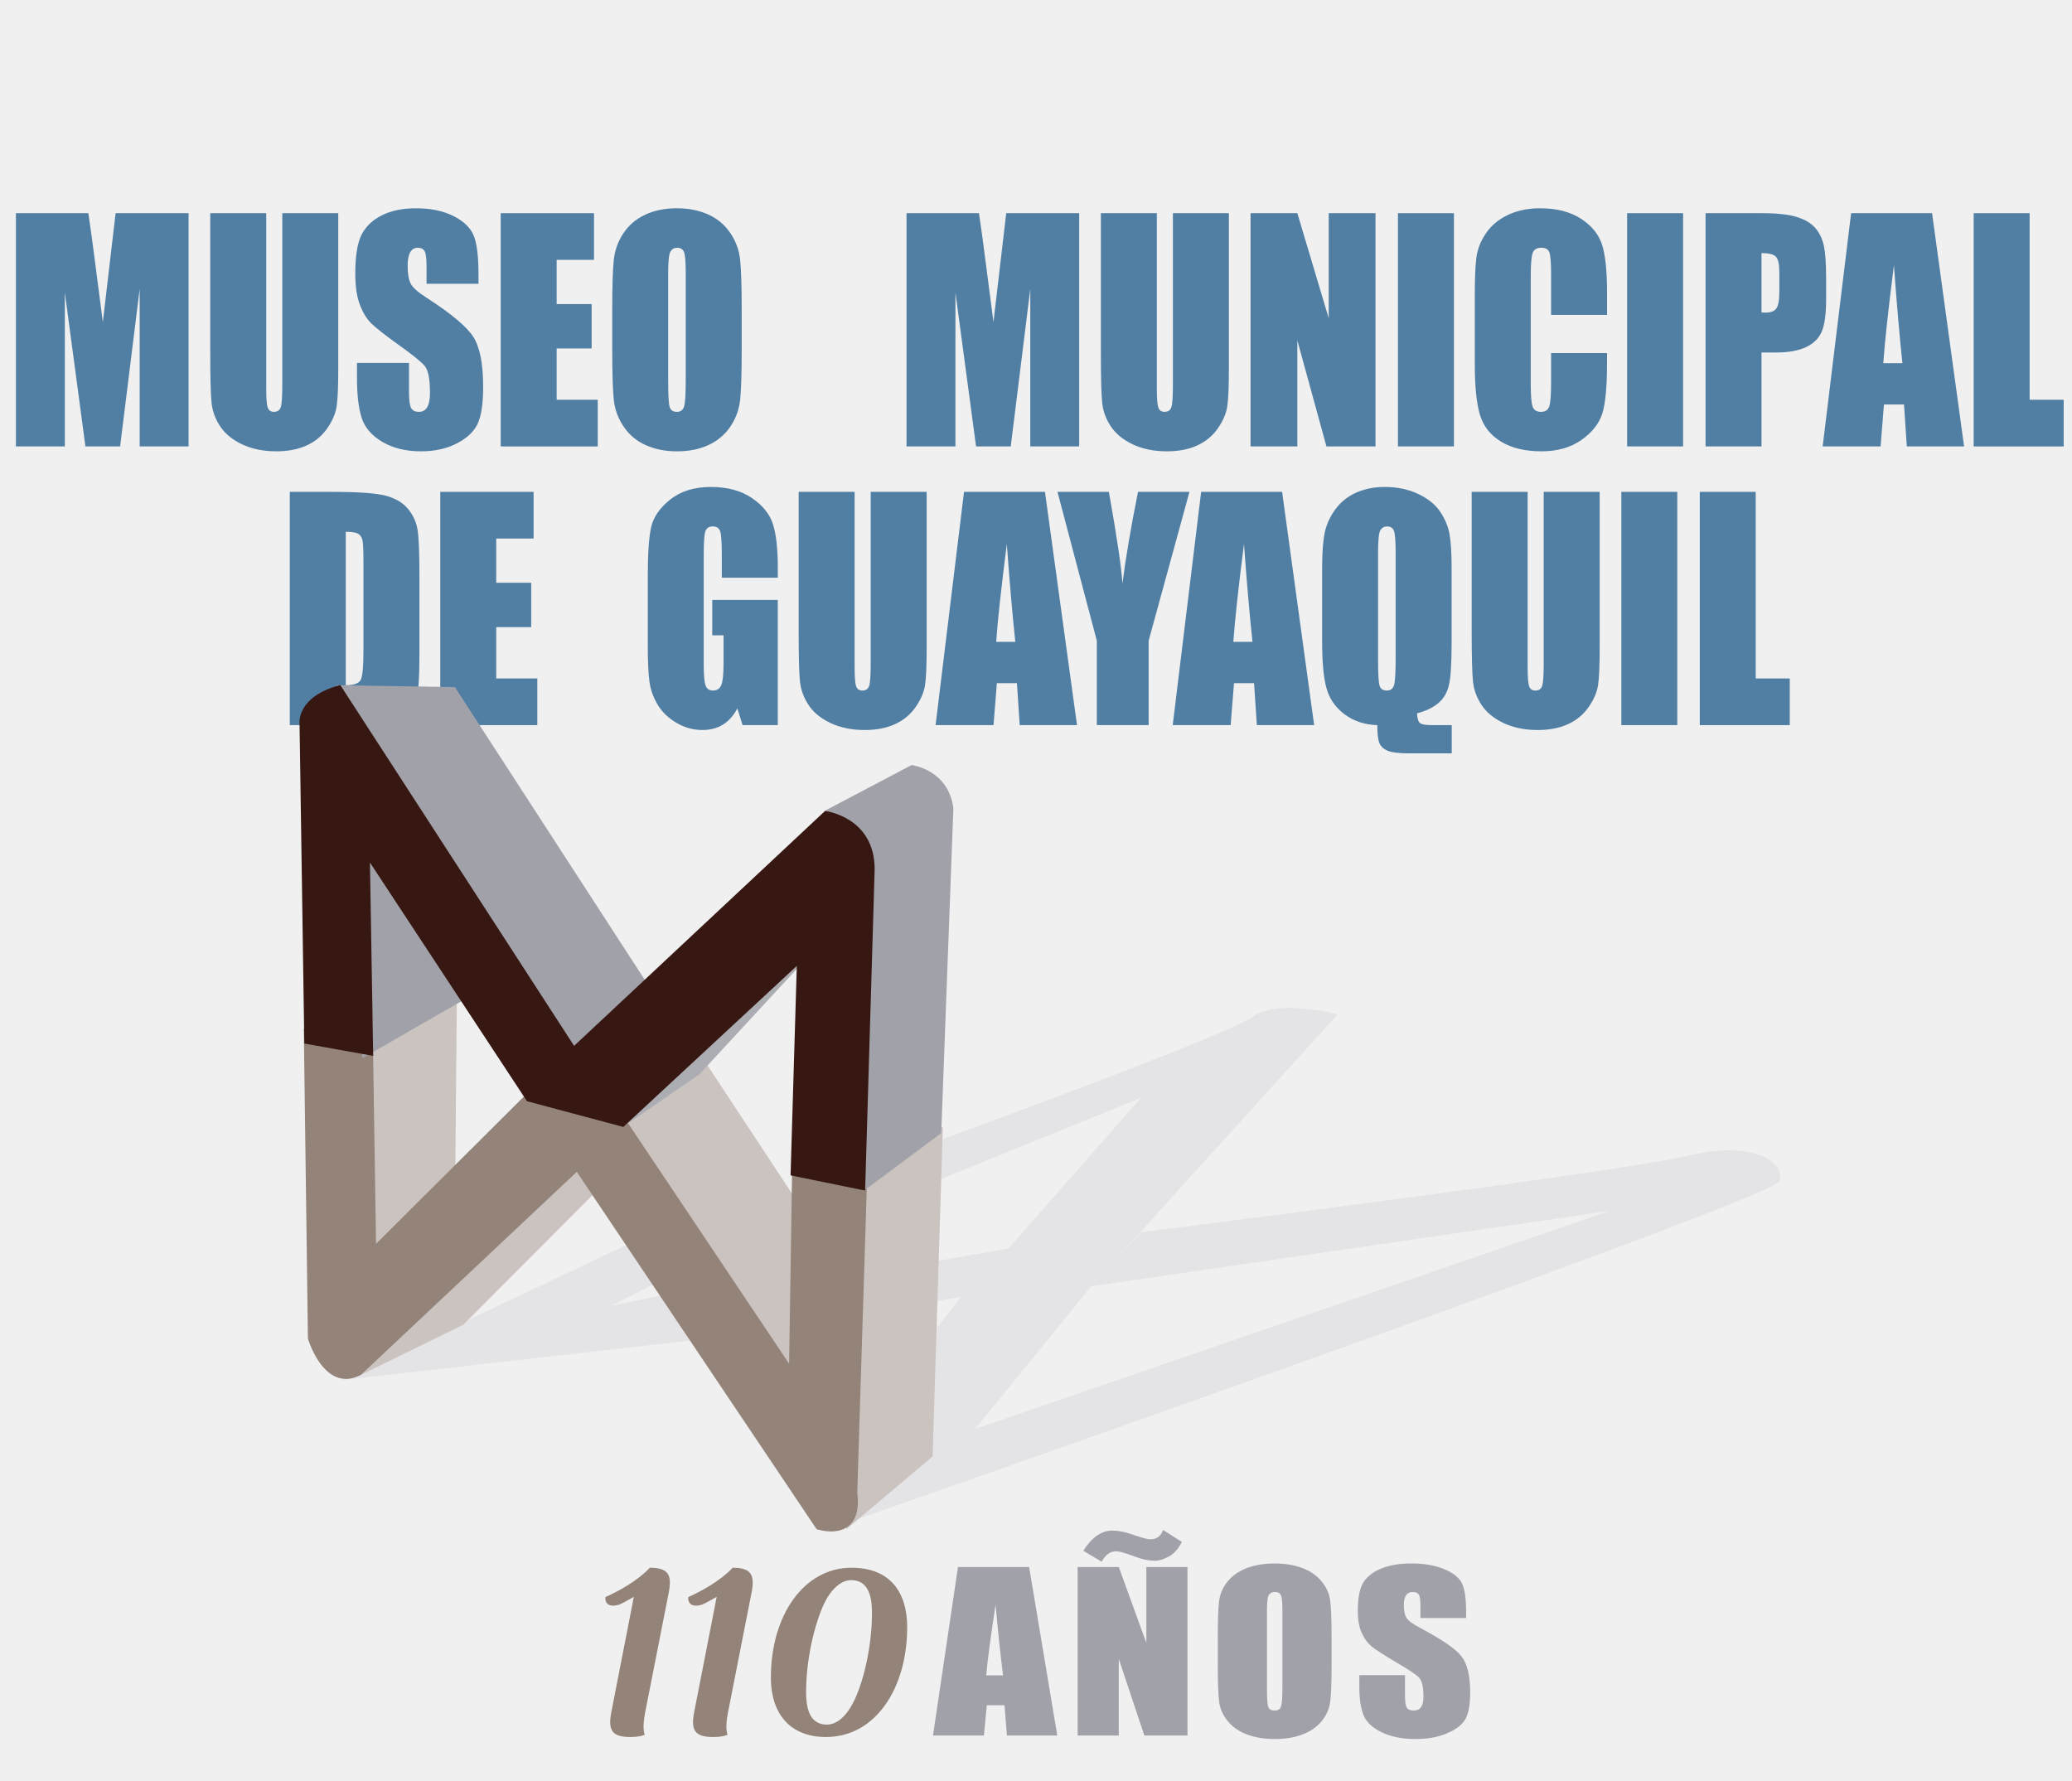
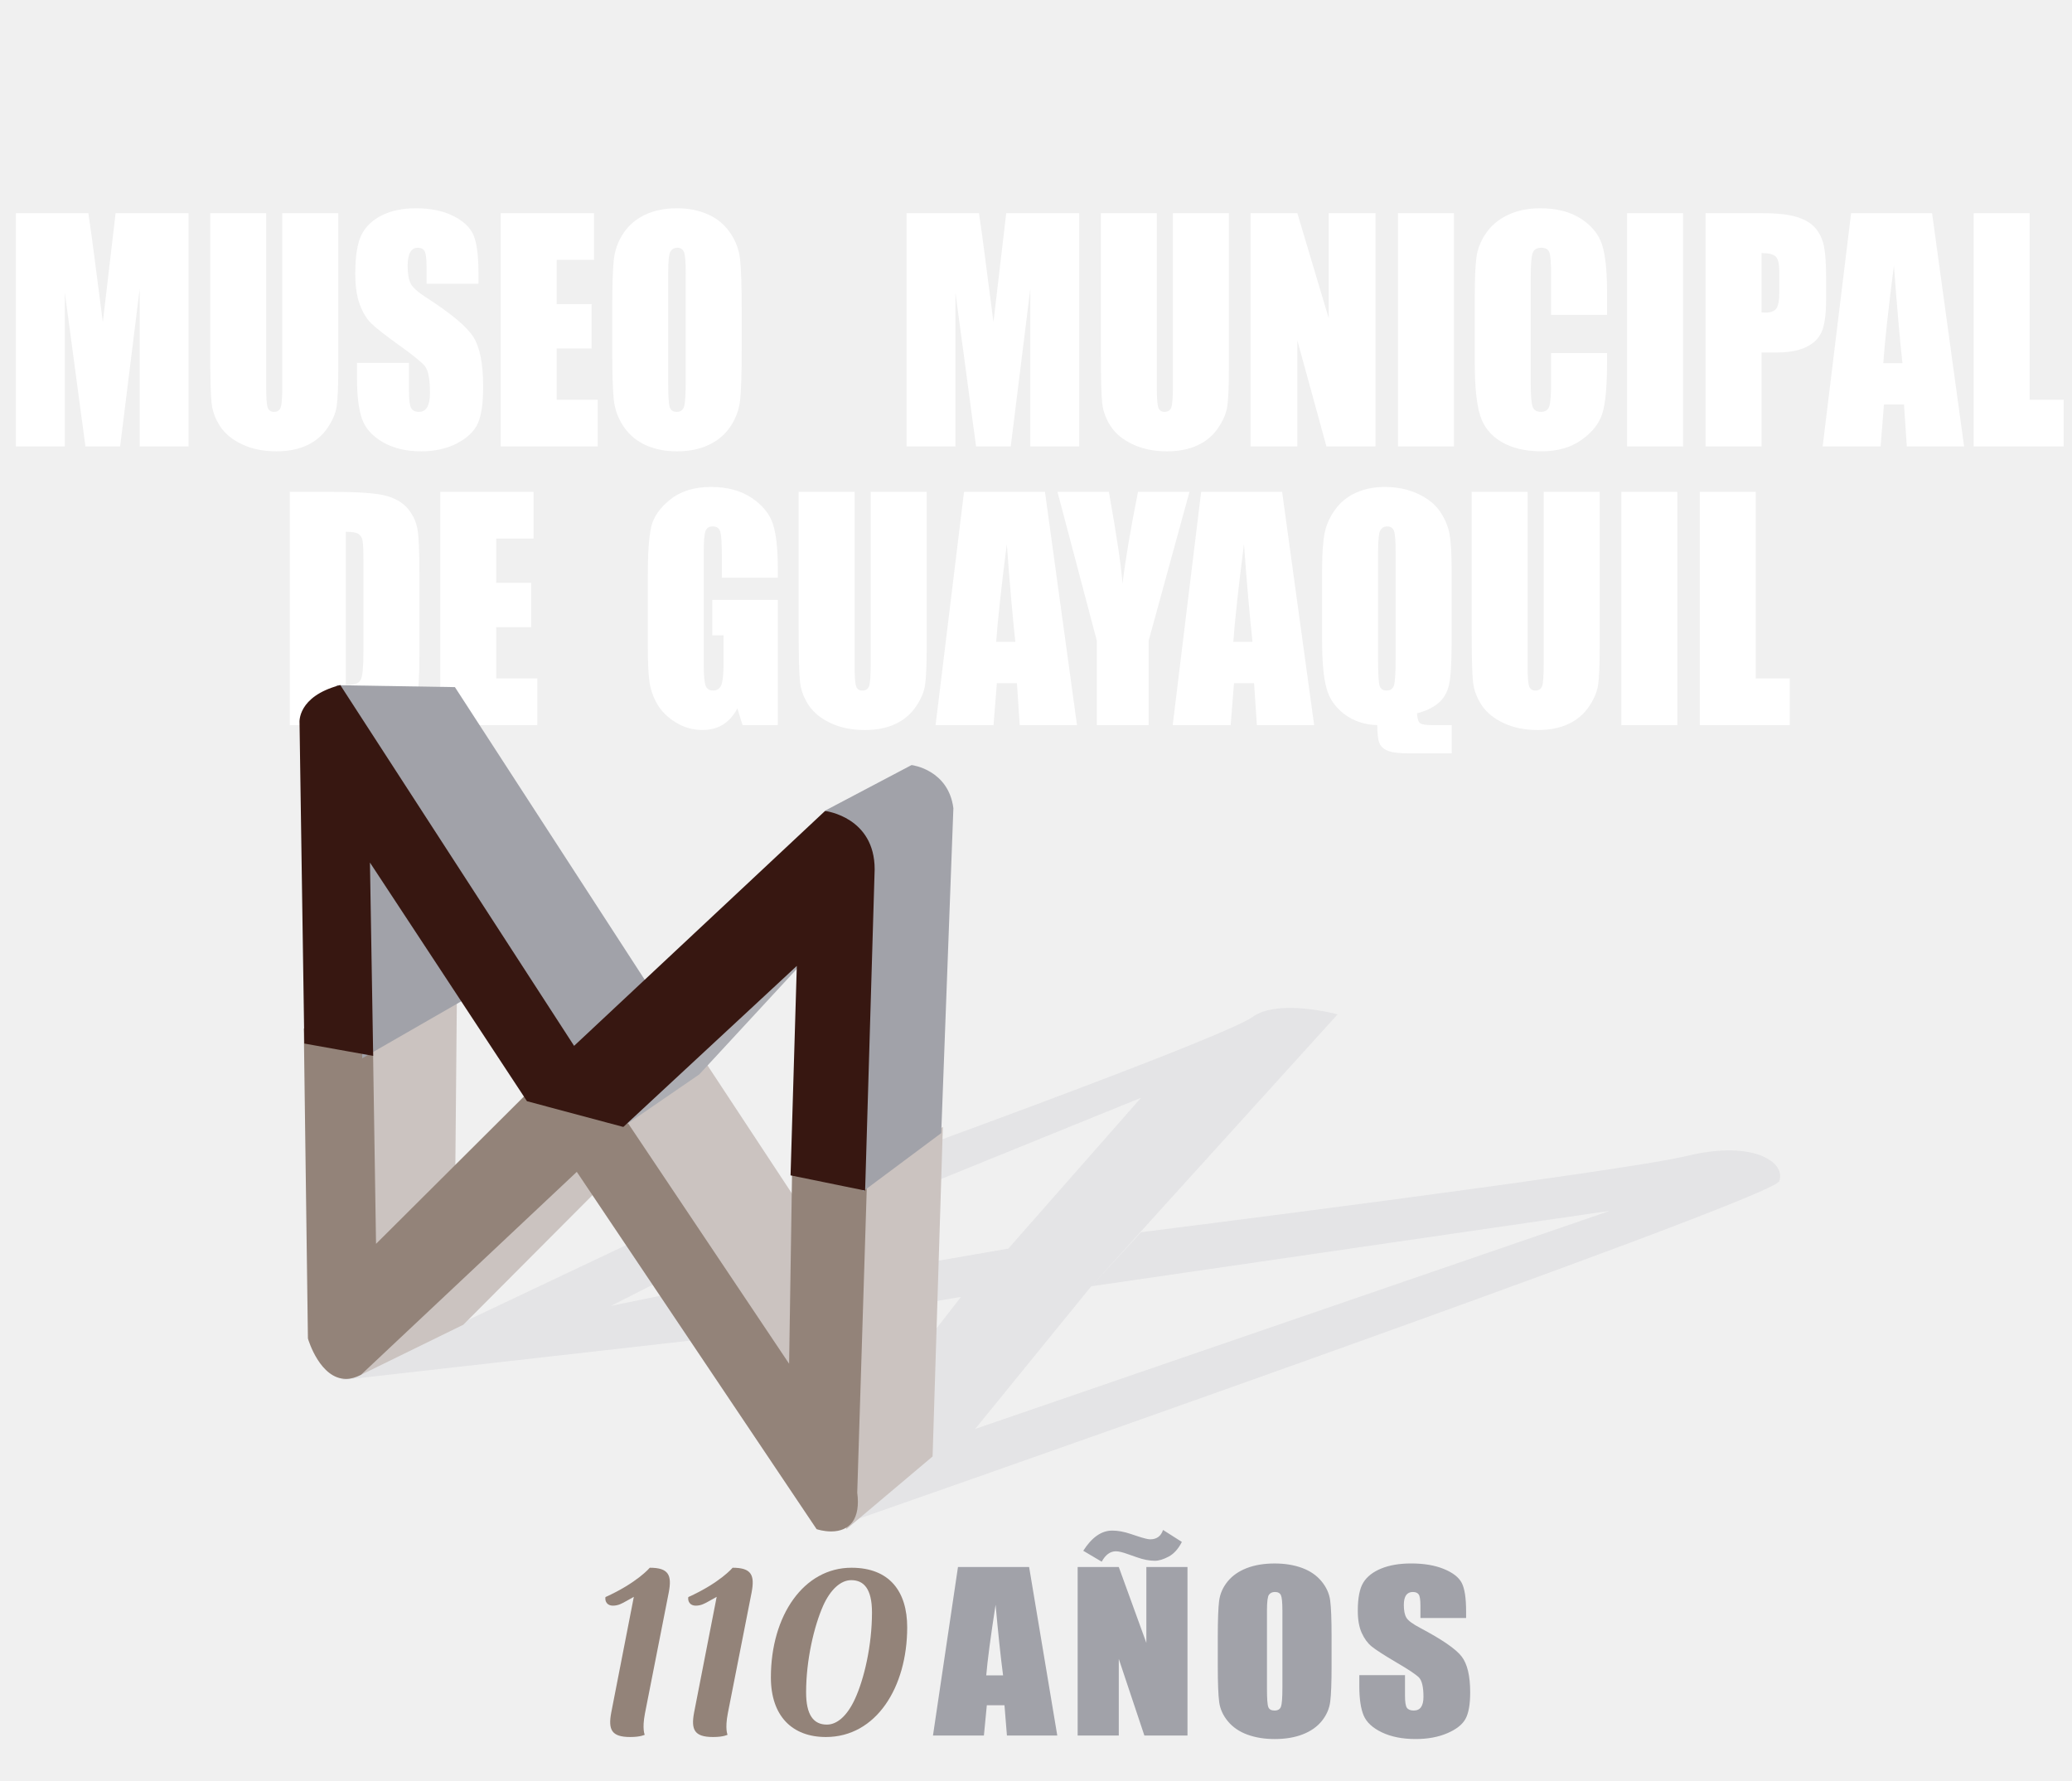
<svg xmlns="http://www.w3.org/2000/svg" width="100%" height="100%" viewBox="0 0 256 220" version="1.1" xml:space="preserve" style="fill-rule:evenodd;clip-rule:evenodd;stroke-linejoin:round;stroke-miterlimit:1.414;">
-   <path d="M23.299,26.339l0,28.823l-6.043,0l0,-19.459l-2.415,19.459l-4.286,0l-2.545,-19.013l0,19.013l-6.045,0l0,-28.823l8.95,0c0.264,1.734 0.542,3.774 0.839,6.125l0.952,7.334l1.577,-13.459l9.016,0Z" style="fill:#517fa4;fill-rule:nonzero;" />
-   <path d="M41.793,26.339l0,19.263c0,2.183 -0.066,3.717 -0.198,4.601c-0.131,0.883 -0.52,1.793 -1.167,2.724c-0.644,0.932 -1.497,1.637 -2.552,2.117c-1.058,0.482 -2.302,0.721 -3.737,0.721c-1.586,0 -2.988,-0.284 -4.204,-0.853c-1.216,-0.57 -2.125,-1.312 -2.727,-2.225c-0.602,-0.914 -0.959,-1.878 -1.067,-2.892c-0.11,-1.015 -0.165,-3.148 -0.165,-6.401l0,-17.055l6.915,0l0,21.612c0,1.258 0.063,2.062 0.188,2.413c0.127,0.35 0.381,0.524 0.765,0.524c0.437,0 0.72,-0.192 0.847,-0.577c0.124,-0.387 0.188,-1.298 0.188,-2.734l0,-21.238l6.914,0Z" style="fill:#517fa4;fill-rule:nonzero;" />
-   <path d="M59.118,35.063l-6.419,0l0,-2.137c0,-0.996 -0.083,-1.632 -0.247,-1.903c-0.165,-0.273 -0.438,-0.412 -0.822,-0.412c-0.416,0 -0.731,0.184 -0.944,0.553c-0.213,0.369 -0.32,0.926 -0.32,1.673c0,0.962 0.12,1.685 0.36,2.171c0.231,0.488 0.883,1.076 1.956,1.765c3.076,1.98 5.015,3.607 5.813,4.877c0.799,1.27 1.2,3.316 1.2,6.141c0,2.054 -0.223,3.567 -0.666,4.54c-0.442,0.974 -1.3,1.788 -2.571,2.448c-1.268,0.658 -2.746,0.986 -4.434,0.986c-1.85,0 -3.429,-0.379 -4.736,-1.138c-1.309,-0.76 -2.166,-1.728 -2.572,-2.903c-0.403,-1.174 -0.608,-2.841 -0.608,-5l0,-1.888l6.423,0l0,3.506c0,1.081 0.091,1.774 0.271,2.084c0.179,0.308 0.501,0.462 0.961,0.462c0.459,0 0.802,-0.194 1.025,-0.587c0.225,-0.391 0.337,-0.972 0.337,-1.744c0,-1.697 -0.214,-2.807 -0.639,-3.331c-0.439,-0.52 -1.517,-1.393 -3.237,-2.616c-1.718,-1.234 -2.857,-2.129 -3.415,-2.688c-0.559,-0.557 -1.021,-1.329 -1.389,-2.314c-0.366,-0.986 -0.549,-2.244 -0.549,-3.775c0,-2.209 0.259,-3.821 0.779,-4.841c0.522,-1.021 1.36,-1.82 2.521,-2.394c1.162,-0.577 2.564,-0.865 4.205,-0.865c1.796,0 3.326,0.316 4.591,0.944c1.265,0.629 2.102,1.422 2.513,2.376c0.41,0.956 0.615,2.578 0.615,4.869l0,1.141l-0.002,0Z" style="fill:#517fa4;fill-rule:nonzero;" />
-   <path d="M61.862,26.339l11.53,0l0,5.768l-4.616,0l0,5.465l4.32,0l0,5.483l-4.32,0l0,6.338l5.075,0l0,5.769l-11.989,0l0,-28.823Z" style="fill:#517fa4;fill-rule:nonzero;" />
-   <path d="M91.639,43.215c0,2.897 -0.064,4.947 -0.188,6.152c-0.127,1.205 -0.522,2.305 -1.183,3.302c-0.663,0.996 -1.559,1.762 -2.685,2.297c-1.129,0.534 -2.443,0.8 -3.943,0.8c-1.422,0 -2.7,-0.251 -3.835,-0.756c-1.132,-0.504 -2.043,-1.262 -2.733,-2.27c-0.69,-1.009 -1.1,-2.107 -1.231,-3.294c-0.133,-1.187 -0.198,-3.263 -0.198,-6.231l0,-4.929c0,-2.897 0.063,-4.947 0.189,-6.152c0.127,-1.205 0.521,-2.305 1.182,-3.302c0.661,-0.998 1.556,-1.764 2.685,-2.297c1.129,-0.534 2.443,-0.802 3.941,-0.802c1.424,0 2.702,0.254 3.836,0.758c1.133,0.505 2.045,1.26 2.734,2.269c0.69,1.009 1.1,2.106 1.231,3.293c0.131,1.187 0.199,3.265 0.199,6.233l0,4.929l-0.001,0Zm-6.916,-9.471c0,-1.341 -0.068,-2.198 -0.203,-2.572c-0.139,-0.373 -0.421,-0.561 -0.847,-0.561c-0.361,0 -0.638,0.152 -0.83,0.456c-0.191,0.301 -0.288,1.195 -0.288,2.677l0,13.459c0,1.673 0.063,2.706 0.189,3.097c0.127,0.393 0.418,0.588 0.88,0.588c0.471,0 0.772,-0.225 0.902,-0.676c0.131,-0.45 0.196,-1.526 0.196,-3.223l0,-13.245l0.001,0Z" style="fill:#517fa4;fill-rule:nonzero;" />
-   <path d="M133.337,26.339l0,28.823l-6.043,0l0,-19.459l-2.414,19.459l-4.286,0l-2.548,-19.013l0,19.013l-6.043,0l0,-28.823l8.951,0c0.263,1.734 0.541,3.774 0.837,6.125l0.953,7.334l1.578,-13.459l9.015,0Z" style="fill:#517fa4;fill-rule:nonzero;" />
-   <path d="M151.831,26.339l0,19.263c0,2.183 -0.067,3.717 -0.199,4.601c-0.13,0.883 -0.518,1.793 -1.165,2.724c-0.647,0.932 -1.497,1.637 -2.555,2.117c-1.056,0.482 -2.302,0.721 -3.735,0.721c-1.588,0 -2.989,-0.284 -4.204,-0.853c-1.216,-0.57 -2.125,-1.312 -2.726,-2.225c-0.603,-0.914 -0.96,-1.878 -1.068,-2.892c-0.11,-1.015 -0.164,-3.148 -0.164,-6.401l0,-17.055l6.914,0l0,21.612c0,1.258 0.063,2.062 0.189,2.413c0.124,0.35 0.381,0.524 0.764,0.524c0.438,0 0.719,-0.192 0.845,-0.577c0.127,-0.387 0.189,-1.298 0.189,-2.734l0,-21.238l6.915,0Z" style="fill:#517fa4;fill-rule:nonzero;" />
-   <path d="M169.946,26.339l0,28.823l-6.061,0l-3.596,-13.103l0,13.103l-5.782,0l0,-28.823l5.782,0l3.876,12.977l0,-12.977l5.781,0Z" style="fill:#517fa4;fill-rule:nonzero;" />
-   <rect x="172.72" y="26.339" width="6.915" height="28.821" style="fill:#517fa4;" />
-   <path d="M198.554,38.907l-6.913,0l0,-5.019c0,-1.461 -0.073,-2.372 -0.221,-2.733c-0.148,-0.362 -0.475,-0.544 -0.977,-0.544c-0.571,0 -0.931,0.22 -1.084,0.66c-0.155,0.437 -0.23,1.387 -0.23,2.847l0,13.387c0,1.402 0.076,2.315 0.23,2.742c0.153,0.427 0.496,0.64 1.033,0.64c0.516,0 0.852,-0.213 1.011,-0.64c0.159,-0.427 0.238,-1.43 0.238,-3.01l0,-3.613l6.913,0l0,1.122c0,2.979 -0.193,5.092 -0.583,6.337c-0.388,1.246 -1.247,2.338 -2.577,3.275c-1.33,0.938 -2.971,1.406 -4.92,1.406c-2.026,0 -3.694,-0.397 -5.008,-1.191c-1.316,-0.796 -2.184,-1.896 -2.612,-3.304c-0.427,-1.406 -0.641,-3.522 -0.641,-6.346l0,-8.418c0,-2.078 0.064,-3.636 0.198,-4.673c0.131,-1.038 0.524,-2.039 1.174,-2.999c0.652,-0.962 1.556,-1.72 2.709,-2.271c1.157,-0.551 2.483,-0.828 3.984,-0.828c2.038,0 3.717,0.427 5.042,1.282c1.325,0.855 2.195,1.92 2.61,3.197c0.418,1.276 0.625,3.261 0.625,5.954l0,2.74l-0.001,0Z" style="fill:#517fa4;fill-rule:nonzero;" />
-   <rect x="201.035" y="26.339" width="6.915" height="28.821" style="fill:#517fa4;" />
-   <path d="M210.725,26.339l6.964,0c1.883,0 3.329,0.16 4.343,0.48c1.012,0.322 1.775,0.783 2.283,1.389c0.511,0.606 0.854,1.339 1.036,2.198c0.179,0.86 0.271,2.193 0.271,3.998l0,2.51c0,1.839 -0.176,3.18 -0.525,4.022c-0.352,0.842 -0.994,1.491 -1.93,1.941c-0.937,0.451 -2.16,0.676 -3.67,0.676l-1.858,0l0,11.608l-6.914,0l0,-28.822Zm6.914,4.932l0,7.335c0.198,0.012 0.367,0.018 0.51,0.018c0.635,0 1.074,-0.17 1.321,-0.508c0.248,-0.339 0.37,-1.041 0.37,-2.109l0,-2.368c0,-0.986 -0.142,-1.626 -0.427,-1.924c-0.285,-0.296 -0.876,-0.444 -1.774,-0.444Z" style="fill:#517fa4;fill-rule:nonzero;" />
-   <path d="M238.711,26.339l3.957,28.823l-7.078,0l-0.346,-5.182l-2.479,0l-0.411,5.182l-7.161,0l3.515,-28.823l10.003,0Zm-3.663,18.534c-0.35,-3.265 -0.701,-7.294 -1.051,-12.088c-0.701,5.507 -1.137,9.536 -1.313,12.088l2.364,0Z" style="fill:#517fa4;fill-rule:nonzero;" />
-   <path d="M250.765,26.339l0,23.054l4.206,0l0,5.769l-11.119,0l0,-28.823l6.913,0Z" style="fill:#517fa4;fill-rule:nonzero;" />
-   <path d="M35.805,60.773l5.175,0c3.34,0 5.597,0.166 6.774,0.498c1.177,0.333 2.073,0.88 2.685,1.639c0.613,0.76 0.996,1.604 1.151,2.536c0.153,0.931 0.23,2.762 0.23,5.493l0,10.093c0,2.587 -0.112,4.316 -0.338,5.19c-0.225,0.873 -0.615,1.555 -1.174,2.048c-0.559,0.492 -1.248,0.836 -2.069,1.033c-0.822,0.194 -2.059,0.293 -3.712,0.293l-8.722,0l0,-28.823Zm6.915,4.932l0,18.958c0.997,0 1.61,-0.216 1.84,-0.65c0.23,-0.433 0.344,-1.61 0.344,-3.532l0,-11.199c0,-1.305 -0.038,-2.141 -0.114,-2.51c-0.076,-0.369 -0.252,-0.638 -0.525,-0.81c-0.274,-0.172 -0.789,-0.257 -1.545,-0.257Z" style="fill:#517fa4;fill-rule:nonzero;" />
-   <path d="M54.396,60.773l11.531,0l0,5.768l-4.615,0l0,5.465l4.319,0l0,5.483l-4.319,0l0,6.338l5.074,0l0,5.768l-11.99,0l0,-28.822Z" style="fill:#517fa4;fill-rule:nonzero;" />
-   <path d="M96.097,71.382l-6.913,0l0,-2.617c0,-1.649 -0.065,-2.682 -0.199,-3.097c-0.131,-0.415 -0.442,-0.624 -0.936,-0.624c-0.426,0 -0.718,0.179 -0.871,0.535c-0.153,0.357 -0.23,1.27 -0.23,2.742l0,13.833c0,1.292 0.077,2.145 0.23,2.553c0.153,0.41 0.461,0.614 0.921,0.614c0.503,0 0.845,-0.231 1.026,-0.695c0.181,-0.461 0.271,-1.363 0.271,-2.704l0,-3.419l-1.396,0l0,-4.379l8.097,0l0,15.471l-4.352,0l-0.641,-2.067c-0.47,0.892 -1.065,1.558 -1.782,2.004c-0.716,0.445 -1.562,0.666 -2.538,0.666c-1.16,0 -2.246,-0.304 -3.258,-0.916c-1.013,-0.611 -1.783,-1.367 -2.308,-2.27c-0.525,-0.902 -0.854,-1.847 -0.985,-2.84c-0.133,-0.991 -0.198,-2.478 -0.198,-4.458l0,-8.563c0,-2.752 0.136,-4.753 0.411,-5.999c0.273,-1.245 1.06,-2.388 2.357,-3.427c1.296,-1.036 2.974,-1.557 5.034,-1.557c2.025,0 3.706,0.451 5.041,1.353c1.336,0.903 2.207,1.972 2.612,3.214c0.405,1.24 0.608,3.04 0.608,5.402l0,1.245l-0.001,0Z" style="fill:#517fa4;fill-rule:nonzero;" />
-   <path d="M114.492,60.773l0,19.262c0,2.184 -0.067,3.718 -0.199,4.602c-0.131,0.883 -0.519,1.793 -1.166,2.725c-0.646,0.931 -1.496,1.636 -2.554,2.116c-1.055,0.483 -2.301,0.722 -3.735,0.722c-1.589,0 -2.99,-0.284 -4.205,-0.854c-1.214,-0.571 -2.124,-1.312 -2.727,-2.225c-0.601,-0.914 -0.958,-1.878 -1.066,-2.893c-0.11,-1.014 -0.164,-3.147 -0.164,-6.4l0,-17.054l6.913,0l0,21.612c0,1.257 0.064,2.061 0.189,2.412c0.126,0.351 0.381,0.525 0.765,0.525c0.437,0 0.719,-0.192 0.844,-0.577c0.128,-0.387 0.189,-1.298 0.189,-2.735l0,-21.237l6.916,0l0,-0.001Z" style="fill:#517fa4;fill-rule:nonzero;" />
-   <path d="M129.108,60.773l3.958,28.823l-7.077,0l-0.346,-5.182l-2.48,0l-0.41,5.182l-7.16,0l3.513,-28.823l10.002,0Zm-3.663,18.533c-0.351,-3.266 -0.7,-7.294 -1.051,-12.088c-0.701,5.506 -1.138,9.535 -1.314,12.088l2.365,0Z" style="fill:#517fa4;fill-rule:nonzero;" />
-   <path d="M146.961,60.773l-5.043,18.39l0,10.433l-6.404,0l0,-10.434l-4.862,-18.39l6.354,0c0.999,5.615 1.556,9.395 1.676,11.341c0.385,-3.075 1.024,-6.854 1.921,-11.341l6.358,0l0,0.001Z" style="fill:#517fa4;fill-rule:nonzero;" />
-   <path d="M158.408,60.773l3.958,28.823l-7.079,0l-0.345,-5.182l-2.479,0l-0.412,5.182l-7.16,0l3.514,-28.823l10.003,0Zm-3.662,18.533c-0.351,-3.266 -0.7,-7.294 -1.051,-12.088c-0.701,5.506 -1.138,9.535 -1.315,12.088l2.366,0Z" style="fill:#517fa4;fill-rule:nonzero;" />
-   <path d="M179.364,89.596l0,3.488l-5.222,0c-1.258,0 -2.147,-0.104 -2.659,-0.313c-0.516,-0.206 -0.864,-0.518 -1.044,-0.933c-0.181,-0.415 -0.271,-1.163 -0.271,-2.242c-1.565,-0.049 -2.912,-0.495 -4.043,-1.337c-1.125,-0.842 -1.871,-1.912 -2.232,-3.213c-0.36,-1.3 -0.542,-3.242 -0.542,-5.829l0,-8.921c0,-1.958 0.108,-3.449 0.32,-4.476c0.215,-1.027 0.656,-1.995 1.324,-2.903c0.667,-0.907 1.526,-1.591 2.579,-2.055c1.05,-0.462 2.215,-0.695 3.498,-0.695c1.543,0 2.92,0.285 4.13,0.855c1.21,0.569 2.113,1.294 2.71,2.171c0.597,0.879 0.986,1.791 1.167,2.734c0.179,0.942 0.271,2.346 0.271,4.209l0,9.364c0,2.565 -0.116,4.302 -0.346,5.216c-0.23,0.916 -0.67,1.641 -1.321,2.182c-0.652,0.541 -1.519,0.952 -2.605,1.238c0.033,0.639 0.157,1.045 0.37,1.211c0.212,0.166 0.719,0.249 1.519,0.249l2.397,0Zm-6.932,-21.418c0,-1.341 -0.067,-2.198 -0.202,-2.573c-0.139,-0.372 -0.42,-0.56 -0.847,-0.56c-0.36,0 -0.637,0.152 -0.829,0.456c-0.19,0.301 -0.289,1.195 -0.289,2.677l0,13.46c0,1.673 0.063,2.706 0.189,3.097c0.127,0.393 0.419,0.587 0.881,0.587c0.469,0 0.771,-0.224 0.902,-0.676c0.131,-0.45 0.196,-1.525 0.196,-3.222l0,-13.246l-0.001,0Z" style="fill:#517fa4;fill-rule:nonzero;" />
-   <path d="M197.643,60.773l0,19.262c0,2.184 -0.064,3.718 -0.196,4.602c-0.132,0.883 -0.521,1.793 -1.167,2.725c-0.647,0.931 -1.497,1.636 -2.555,2.116c-1.056,0.483 -2.299,0.722 -3.735,0.722c-1.588,0 -2.989,-0.284 -4.204,-0.854c-1.215,-0.571 -2.124,-1.312 -2.727,-2.225c-0.602,-0.914 -0.959,-1.878 -1.067,-2.893c-0.109,-1.014 -0.163,-3.147 -0.163,-6.4l0,-17.054l6.913,0l0,21.612c0,1.257 0.063,2.061 0.189,2.412c0.126,0.351 0.381,0.525 0.764,0.525c0.437,0 0.718,-0.192 0.844,-0.577c0.127,-0.387 0.189,-1.298 0.189,-2.735l0,-21.237l6.915,0l0,-0.001Z" style="fill:#517fa4;fill-rule:nonzero;" />
-   <rect x="200.32" y="60.773" width="6.914" height="28.821" style="fill:#517fa4;" />
-   <path d="M216.924,60.773l0,23.055l4.205,0l0,5.768l-11.118,0l0,-28.823l6.913,0Z" style="fill:#517fa4;fill-rule:nonzero;" />
+   <path d="M23.299,26.339l0,28.823l-6.043,0l0,-19.459l-2.415,19.459l-4.286,0l-2.545,-19.013l0,19.013l-6.045,0l0,-28.823l8.95,0c0.264,1.734 0.542,3.774 0.839,6.125l0.952,7.334l1.577,-13.459l9.016,0Z" style="fill:#fff;fill-rule:nonzero;" />
+   <path d="M41.793,26.339l0,19.263c0,2.183 -0.066,3.717 -0.198,4.601c-0.131,0.883 -0.52,1.793 -1.167,2.724c-0.644,0.932 -1.497,1.637 -2.552,2.117c-1.058,0.482 -2.302,0.721 -3.737,0.721c-1.586,0 -2.988,-0.284 -4.204,-0.853c-1.216,-0.57 -2.125,-1.312 -2.727,-2.225c-0.602,-0.914 -0.959,-1.878 -1.067,-2.892c-0.11,-1.015 -0.165,-3.148 -0.165,-6.401l0,-17.055l6.915,0l0,21.612c0,1.258 0.063,2.062 0.188,2.413c0.127,0.35 0.381,0.524 0.765,0.524c0.437,0 0.72,-0.192 0.847,-0.577c0.124,-0.387 0.188,-1.298 0.188,-2.734l0,-21.238l6.914,0Z" style="fill:#fff;fill-rule:nonzero;" />
+   <path d="M59.118,35.063l-6.419,0l0,-2.137c0,-0.996 -0.083,-1.632 -0.247,-1.903c-0.165,-0.273 -0.438,-0.412 -0.822,-0.412c-0.416,0 -0.731,0.184 -0.944,0.553c-0.213,0.369 -0.32,0.926 -0.32,1.673c0,0.962 0.12,1.685 0.36,2.171c0.231,0.488 0.883,1.076 1.956,1.765c3.076,1.98 5.015,3.607 5.813,4.877c0.799,1.27 1.2,3.316 1.2,6.141c0,2.054 -0.223,3.567 -0.666,4.54c-0.442,0.974 -1.3,1.788 -2.571,2.448c-1.268,0.658 -2.746,0.986 -4.434,0.986c-1.85,0 -3.429,-0.379 -4.736,-1.138c-1.309,-0.76 -2.166,-1.728 -2.572,-2.903c-0.403,-1.174 -0.608,-2.841 -0.608,-5l0,-1.888l6.423,0l0,3.506c0,1.081 0.091,1.774 0.271,2.084c0.179,0.308 0.501,0.462 0.961,0.462c0.459,0 0.802,-0.194 1.025,-0.587c0.225,-0.391 0.337,-0.972 0.337,-1.744c0,-1.697 -0.214,-2.807 -0.639,-3.331c-0.439,-0.52 -1.517,-1.393 -3.237,-2.616c-1.718,-1.234 -2.857,-2.129 -3.415,-2.688c-0.559,-0.557 -1.021,-1.329 -1.389,-2.314c-0.366,-0.986 -0.549,-2.244 -0.549,-3.775c0,-2.209 0.259,-3.821 0.779,-4.841c0.522,-1.021 1.36,-1.82 2.521,-2.394c1.162,-0.577 2.564,-0.865 4.205,-0.865c1.796,0 3.326,0.316 4.591,0.944c1.265,0.629 2.102,1.422 2.513,2.376c0.41,0.956 0.615,2.578 0.615,4.869l0,1.141l-0.002,0Z" style="fill:#fff;fill-rule:nonzero;" />
+   <path d="M61.862,26.339l11.53,0l0,5.768l-4.616,0l0,5.465l4.32,0l0,5.483l-4.32,0l0,6.338l5.075,0l0,5.769l-11.989,0l0,-28.823Z" style="fill:#fff;fill-rule:nonzero;" />
+   <path d="M91.639,43.215c0,2.897 -0.064,4.947 -0.188,6.152c-0.127,1.205 -0.522,2.305 -1.183,3.302c-0.663,0.996 -1.559,1.762 -2.685,2.297c-1.129,0.534 -2.443,0.8 -3.943,0.8c-1.422,0 -2.7,-0.251 -3.835,-0.756c-1.132,-0.504 -2.043,-1.262 -2.733,-2.27c-0.69,-1.009 -1.1,-2.107 -1.231,-3.294c-0.133,-1.187 -0.198,-3.263 -0.198,-6.231l0,-4.929c0,-2.897 0.063,-4.947 0.189,-6.152c0.127,-1.205 0.521,-2.305 1.182,-3.302c0.661,-0.998 1.556,-1.764 2.685,-2.297c1.129,-0.534 2.443,-0.802 3.941,-0.802c1.424,0 2.702,0.254 3.836,0.758c1.133,0.505 2.045,1.26 2.734,2.269c0.69,1.009 1.1,2.106 1.231,3.293c0.131,1.187 0.199,3.265 0.199,6.233l0,4.929l-0.001,0Zm-6.916,-9.471c0,-1.341 -0.068,-2.198 -0.203,-2.572c-0.139,-0.373 -0.421,-0.561 -0.847,-0.561c-0.361,0 -0.638,0.152 -0.83,0.456c-0.191,0.301 -0.288,1.195 -0.288,2.677l0,13.459c0,1.673 0.063,2.706 0.189,3.097c0.127,0.393 0.418,0.588 0.88,0.588c0.471,0 0.772,-0.225 0.902,-0.676c0.131,-0.45 0.196,-1.526 0.196,-3.223l0,-13.245l0.001,0Z" style="fill:#fff;fill-rule:nonzero;" />
+   <path d="M133.337,26.339l0,28.823l-6.043,0l0,-19.459l-2.414,19.459l-4.286,0l-2.548,-19.013l0,19.013l-6.043,0l0,-28.823l8.951,0c0.263,1.734 0.541,3.774 0.837,6.125l0.953,7.334l1.578,-13.459l9.015,0Z" style="fill:#fff;fill-rule:nonzero;" />
+   <path d="M151.831,26.339l0,19.263c0,2.183 -0.067,3.717 -0.199,4.601c-0.13,0.883 -0.518,1.793 -1.165,2.724c-0.647,0.932 -1.497,1.637 -2.555,2.117c-1.056,0.482 -2.302,0.721 -3.735,0.721c-1.588,0 -2.989,-0.284 -4.204,-0.853c-1.216,-0.57 -2.125,-1.312 -2.726,-2.225c-0.603,-0.914 -0.96,-1.878 -1.068,-2.892c-0.11,-1.015 -0.164,-3.148 -0.164,-6.401l0,-17.055l6.914,0l0,21.612c0,1.258 0.063,2.062 0.189,2.413c0.124,0.35 0.381,0.524 0.764,0.524c0.438,0 0.719,-0.192 0.845,-0.577c0.127,-0.387 0.189,-1.298 0.189,-2.734l0,-21.238l6.915,0Z" style="fill:#fff;fill-rule:nonzero;" />
+   <path d="M169.946,26.339l0,28.823l-6.061,0l-3.596,-13.103l0,13.103l-5.782,0l0,-28.823l5.782,0l3.876,12.977l0,-12.977l5.781,0Z" style="fill:#fff;fill-rule:nonzero;" />
+   <rect x="172.72" y="26.339" width="6.915" height="28.821" style="fill:#fff;" />
+   <path d="M198.554,38.907l-6.913,0l0,-5.019c0,-1.461 -0.073,-2.372 -0.221,-2.733c-0.148,-0.362 -0.475,-0.544 -0.977,-0.544c-0.571,0 -0.931,0.22 -1.084,0.66c-0.155,0.437 -0.23,1.387 -0.23,2.847l0,13.387c0,1.402 0.076,2.315 0.23,2.742c0.153,0.427 0.496,0.64 1.033,0.64c0.516,0 0.852,-0.213 1.011,-0.64c0.159,-0.427 0.238,-1.43 0.238,-3.01l0,-3.613l6.913,0l0,1.122c0,2.979 -0.193,5.092 -0.583,6.337c-0.388,1.246 -1.247,2.338 -2.577,3.275c-1.33,0.938 -2.971,1.406 -4.92,1.406c-2.026,0 -3.694,-0.397 -5.008,-1.191c-1.316,-0.796 -2.184,-1.896 -2.612,-3.304c-0.427,-1.406 -0.641,-3.522 -0.641,-6.346l0,-8.418c0,-2.078 0.064,-3.636 0.198,-4.673c0.131,-1.038 0.524,-2.039 1.174,-2.999c0.652,-0.962 1.556,-1.72 2.709,-2.271c1.157,-0.551 2.483,-0.828 3.984,-0.828c2.038,0 3.717,0.427 5.042,1.282c1.325,0.855 2.195,1.92 2.61,3.197c0.418,1.276 0.625,3.261 0.625,5.954l0,2.74l-0.001,0Z" style="fill:#fff;fill-rule:nonzero;" />
+   <rect x="201.035" y="26.339" width="6.915" height="28.821" style="fill:#fff;" />
+   <path d="M210.725,26.339l6.964,0c1.883,0 3.329,0.16 4.343,0.48c1.012,0.322 1.775,0.783 2.283,1.389c0.511,0.606 0.854,1.339 1.036,2.198c0.179,0.86 0.271,2.193 0.271,3.998l0,2.51c0,1.839 -0.176,3.18 -0.525,4.022c-0.352,0.842 -0.994,1.491 -1.93,1.941c-0.937,0.451 -2.16,0.676 -3.67,0.676l-1.858,0l0,11.608l-6.914,0l0,-28.822Zm6.914,4.932l0,7.335c0.198,0.012 0.367,0.018 0.51,0.018c0.635,0 1.074,-0.17 1.321,-0.508c0.248,-0.339 0.37,-1.041 0.37,-2.109l0,-2.368c0,-0.986 -0.142,-1.626 -0.427,-1.924c-0.285,-0.296 -0.876,-0.444 -1.774,-0.444Z" style="fill:#fff;fill-rule:nonzero;" />
+   <path d="M238.711,26.339l3.957,28.823l-7.078,0l-0.346,-5.182l-2.479,0l-0.411,5.182l-7.161,0l3.515,-28.823l10.003,0Zm-3.663,18.534c-0.35,-3.265 -0.701,-7.294 -1.051,-12.088c-0.701,5.507 -1.137,9.536 -1.313,12.088l2.364,0Z" style="fill:#fff;fill-rule:nonzero;" />
+   <path d="M250.765,26.339l0,23.054l4.206,0l0,5.769l-11.119,0l0,-28.823l6.913,0Z" style="fill:#fff;fill-rule:nonzero;" />
+   <path d="M35.805,60.773l5.175,0c3.34,0 5.597,0.166 6.774,0.498c1.177,0.333 2.073,0.88 2.685,1.639c0.613,0.76 0.996,1.604 1.151,2.536c0.153,0.931 0.23,2.762 0.23,5.493l0,10.093c0,2.587 -0.112,4.316 -0.338,5.19c-0.225,0.873 -0.615,1.555 -1.174,2.048c-0.559,0.492 -1.248,0.836 -2.069,1.033c-0.822,0.194 -2.059,0.293 -3.712,0.293l-8.722,0l0,-28.823Zm6.915,4.932l0,18.958c0.997,0 1.61,-0.216 1.84,-0.65c0.23,-0.433 0.344,-1.61 0.344,-3.532l0,-11.199c0,-1.305 -0.038,-2.141 -0.114,-2.51c-0.076,-0.369 -0.252,-0.638 -0.525,-0.81c-0.274,-0.172 -0.789,-0.257 -1.545,-0.257Z" style="fill:#fff;fill-rule:nonzero;" />
+   <path d="M54.396,60.773l11.531,0l0,5.768l-4.615,0l0,5.465l4.319,0l0,5.483l-4.319,0l0,6.338l5.074,0l0,5.768l-11.99,0l0,-28.822Z" style="fill:#fff;fill-rule:nonzero;" />
+   <path d="M96.097,71.382l-6.913,0l0,-2.617c0,-1.649 -0.065,-2.682 -0.199,-3.097c-0.131,-0.415 -0.442,-0.624 -0.936,-0.624c-0.426,0 -0.718,0.179 -0.871,0.535c-0.153,0.357 -0.23,1.27 -0.23,2.742l0,13.833c0,1.292 0.077,2.145 0.23,2.553c0.153,0.41 0.461,0.614 0.921,0.614c0.503,0 0.845,-0.231 1.026,-0.695c0.181,-0.461 0.271,-1.363 0.271,-2.704l0,-3.419l-1.396,0l0,-4.379l8.097,0l0,15.471l-4.352,0l-0.641,-2.067c-0.47,0.892 -1.065,1.558 -1.782,2.004c-0.716,0.445 -1.562,0.666 -2.538,0.666c-1.16,0 -2.246,-0.304 -3.258,-0.916c-1.013,-0.611 -1.783,-1.367 -2.308,-2.27c-0.525,-0.902 -0.854,-1.847 -0.985,-2.84c-0.133,-0.991 -0.198,-2.478 -0.198,-4.458l0,-8.563c0,-2.752 0.136,-4.753 0.411,-5.999c0.273,-1.245 1.06,-2.388 2.357,-3.427c1.296,-1.036 2.974,-1.557 5.034,-1.557c2.025,0 3.706,0.451 5.041,1.353c1.336,0.903 2.207,1.972 2.612,3.214c0.405,1.24 0.608,3.04 0.608,5.402l0,1.245l-0.001,0Z" style="fill:#fff;fill-rule:nonzero;" />
+   <path d="M114.492,60.773l0,19.262c0,2.184 -0.067,3.718 -0.199,4.602c-0.131,0.883 -0.519,1.793 -1.166,2.725c-0.646,0.931 -1.496,1.636 -2.554,2.116c-1.055,0.483 -2.301,0.722 -3.735,0.722c-1.589,0 -2.99,-0.284 -4.205,-0.854c-1.214,-0.571 -2.124,-1.312 -2.727,-2.225c-0.601,-0.914 -0.958,-1.878 -1.066,-2.893c-0.11,-1.014 -0.164,-3.147 -0.164,-6.4l0,-17.054l6.913,0l0,21.612c0,1.257 0.064,2.061 0.189,2.412c0.126,0.351 0.381,0.525 0.765,0.525c0.437,0 0.719,-0.192 0.844,-0.577c0.128,-0.387 0.189,-1.298 0.189,-2.735l0,-21.237l6.916,0l0,-0.001Z" style="fill:#fff;fill-rule:nonzero;" />
+   <path d="M129.108,60.773l3.958,28.823l-7.077,0l-0.346,-5.182l-2.48,0l-0.41,5.182l-7.16,0l3.513,-28.823l10.002,0Zm-3.663,18.533c-0.351,-3.266 -0.7,-7.294 -1.051,-12.088c-0.701,5.506 -1.138,9.535 -1.314,12.088l2.365,0Z" style="fill:#fff;fill-rule:nonzero;" />
+   <path d="M146.961,60.773l-5.043,18.39l0,10.433l-6.404,0l0,-10.434l-4.862,-18.39l6.354,0c0.999,5.615 1.556,9.395 1.676,11.341c0.385,-3.075 1.024,-6.854 1.921,-11.341l6.358,0l0,0.001Z" style="fill:#fff;fill-rule:nonzero;" />
+   <path d="M158.408,60.773l3.958,28.823l-7.079,0l-0.345,-5.182l-2.479,0l-0.412,5.182l-7.16,0l3.514,-28.823l10.003,0Zm-3.662,18.533c-0.351,-3.266 -0.7,-7.294 -1.051,-12.088c-0.701,5.506 -1.138,9.535 -1.315,12.088l2.366,0Z" style="fill:#fff;fill-rule:nonzero;" />
+   <path d="M179.364,89.596l0,3.488l-5.222,0c-1.258,0 -2.147,-0.104 -2.659,-0.313c-0.516,-0.206 -0.864,-0.518 -1.044,-0.933c-0.181,-0.415 -0.271,-1.163 -0.271,-2.242c-1.565,-0.049 -2.912,-0.495 -4.043,-1.337c-1.125,-0.842 -1.871,-1.912 -2.232,-3.213c-0.36,-1.3 -0.542,-3.242 -0.542,-5.829l0,-8.921c0,-1.958 0.108,-3.449 0.32,-4.476c0.215,-1.027 0.656,-1.995 1.324,-2.903c0.667,-0.907 1.526,-1.591 2.579,-2.055c1.05,-0.462 2.215,-0.695 3.498,-0.695c1.543,0 2.92,0.285 4.13,0.855c1.21,0.569 2.113,1.294 2.71,2.171c0.597,0.879 0.986,1.791 1.167,2.734c0.179,0.942 0.271,2.346 0.271,4.209l0,9.364c0,2.565 -0.116,4.302 -0.346,5.216c-0.23,0.916 -0.67,1.641 -1.321,2.182c-0.652,0.541 -1.519,0.952 -2.605,1.238c0.033,0.639 0.157,1.045 0.37,1.211c0.212,0.166 0.719,0.249 1.519,0.249l2.397,0Zm-6.932,-21.418c0,-1.341 -0.067,-2.198 -0.202,-2.573c-0.139,-0.372 -0.42,-0.56 -0.847,-0.56c-0.36,0 -0.637,0.152 -0.829,0.456c-0.19,0.301 -0.289,1.195 -0.289,2.677l0,13.46c0,1.673 0.063,2.706 0.189,3.097c0.127,0.393 0.419,0.587 0.881,0.587c0.469,0 0.771,-0.224 0.902,-0.676c0.131,-0.45 0.196,-1.525 0.196,-3.222l0,-13.246l-0.001,0Z" style="fill:#fff;fill-rule:nonzero;" />
+   <path d="M197.643,60.773l0,19.262c0,2.184 -0.064,3.718 -0.196,4.602c-0.132,0.883 -0.521,1.793 -1.167,2.725c-0.647,0.931 -1.497,1.636 -2.555,2.116c-1.056,0.483 -2.299,0.722 -3.735,0.722c-1.588,0 -2.989,-0.284 -4.204,-0.854c-1.215,-0.571 -2.124,-1.312 -2.727,-2.225c-0.602,-0.914 -0.959,-1.878 -1.067,-2.893c-0.109,-1.014 -0.163,-3.147 -0.163,-6.4l0,-17.054l6.913,0l0,21.612c0,1.257 0.063,2.061 0.189,2.412c0.126,0.351 0.381,0.525 0.764,0.525c0.437,0 0.718,-0.192 0.844,-0.577c0.127,-0.387 0.189,-1.298 0.189,-2.735l0,-21.237l6.915,0l0,-0.001Z" style="fill:#fff;fill-rule:nonzero;" />
+   <rect x="200.32" y="60.773" width="6.914" height="28.821" style="fill:#fff;" />
+   <path d="M216.924,60.773l0,23.055l4.205,0l0,5.768l-11.118,0l0,-28.823l6.913,0Z" style="fill:#fff;fill-rule:nonzero;" />
  <path d="M42.148,170.524l43.97,-4.975l-3.031,-5.754l-7.589,1.553l6.068,-3.079l-3.039,-4.978l-36.379,17.233Z" style="fill:#d6d6db;fill-opacity:0.475;fill-rule:nonzero;" />
  <path d="M103.592,188.525c0,0 115.356,-40.244 116.234,-42.57c0.883,-2.327 -3.172,-5.125 -11.367,-3.141c-8.185,2.002 -67.487,9.436 -67.487,9.436l-6.147,6.681l64.078,-9.324l-78.418,26.949l14.34,-17.624l30.437,-33.598c0,0 -7.323,-2.001 -10.541,0.337c-3.229,2.321 -38.838,15.29 -38.838,15.29l-0.297,4.995l25.385,-10.313l-16.389,18.631l-9.585,1.659l-0.288,4.981l4.02,-0.665l-3.732,4.792l-0.288,13.513l-11.117,9.971Z" style="fill:#d6d6db;fill-opacity:0.475;fill-rule:nonzero;" />
  <path d="M106.25,146.912l10.018,-7.223l-1.252,40.145l-10.238,8.637l1.472,-41.559Z" style="fill:#cbc3c0;fill-rule:nonzero;" />
  <path d="M106.454,147.047l-1.444,40.929l9.8,-8.27l1.232,-39.584l-9.588,6.925Zm-1.895,41.908l0.015,-0.499l1.471,-41.676l0.092,-0.067l10.354,-7.48l-0.013,0.456l-1.255,40.27l-0.083,0.07l-10.581,8.926Z" style="fill:#cbc3c0;fill-rule:nonzero;" />
  <path d="M77.167,138.682l10.165,-7.167l10.975,16.657l-0.605,21.073l-20.535,-30.563Z" style="fill:#cbc3c0;fill-rule:nonzero;" />
  <path d="M45.877,130.028l10.361,-6.696l-0.196,21.229l-9.783,10.137l-0.382,-24.67Z" style="fill:#cbc3c0;fill-rule:nonzero;" />
  <path d="M46.092,130.17l0.369,23.998l9.373,-9.722l0.191,-20.693l-9.933,6.417Zm-0.029,25.062l-0.399,-25.35l10.787,-6.958l-0.197,21.738l-0.071,0.074l-10.12,10.496Z" style="fill:#cbc3c0;fill-rule:nonzero;" />
  <path d="M73.366,147.181l-1.781,-2.965l-27.087,25.442l12.662,-6.198l16.206,-16.279Z" style="fill:#cbc3c0;fill-rule:nonzero;" />
  <path d="M71.544,144.561l-25.771,24.207l11.271,-5.507l16.035,-16.109l-1.535,-2.591Zm-26.959,25.318l-0.22,-0.408l27.265,-25.615l2.016,3.368l-16.406,16.46l-12.655,6.195Z" style="fill:#cbc3c0;fill-rule:nonzero;" />
  <path d="M37.752,127.39l0.502,37.947c0,0 1.951,6.599 6.244,4.321l26.8,-25.204l29.716,44.267c0,0 5.479,1.828 4.696,-4.303l1.172,-37.693l-8.803,-2.505l-0.383,24.97l-20.529,-30.651l-11.545,-3.628l-19.361,19.296l-0.384,-24.296l-8.125,-2.521Z" style="fill:#938379;fill-rule:nonzero;" />
  <path d="M101.136,188.507c0.197,0.065 0.837,0.23 1.557,0.23c1.036,0 1.809,-0.329 2.289,-0.965c0.536,-0.71 0.71,-1.83 0.517,-3.323l1.167,-37.54l-8.383,-2.377l-0.389,25.352l-0.361,-0.542l-20.487,-30.587l-11.371,-3.582l-19.613,19.554l-0.389,-24.629l-7.708,-2.391l0.501,37.591c0.133,0.426 1.528,4.592 4.289,4.592c0.519,0 1.07,-0.145 1.634,-0.442l26.94,-25.341l29.807,44.4Zm1.557,0.715c-0.933,0 -1.707,-0.25 -1.739,-0.265l-0.066,-0.021l-0.041,-0.065l-29.583,-44.079l-26.675,25.087c-0.625,0.322 -1.247,0.499 -1.835,0.499c-3.192,0 -4.637,-4.753 -4.698,-4.959l-0.012,-0.075l-0.509,-38.275l8.552,2.663l0.004,0.177l0.369,23.779l19.106,-19.035l11.723,3.678l0.039,0.056l20.168,30.113l0.381,-24.579l9.223,2.609l-1.186,37.899c0.212,1.587 0,2.825 -0.612,3.656c-0.559,0.738 -1.459,1.137 -2.609,1.137" style="fill:#938379;fill-rule:nonzero;" />
  <path d="M41.969,84.901l14.127,0.234l23.794,36.676l-8.316,8.658l-29.605,-45.568Z" style="fill:#a1a2a9;fill-rule:nonzero;" />
  <path d="M42.391,85.16l29.214,44.952l8.005,-8.331l-23.617,-36.41l-13.602,-0.211Zm29.153,45.662l-0.137,-0.21l-29.863,-45.95l14.661,0.237l0.059,0.09l23.906,36.858l-0.137,0.143l-8.489,8.832Z" style="fill:#a1a2a9;fill-rule:nonzero;" />
  <path d="M102.041,100.373l10.608,-5.602c0,0 4.333,0.501 4.933,5.118l-1.495,39.983l-9.265,6.912l0.757,-42.123c0,0.001 -2.845,-4.453 -5.538,-4.288" style="fill:#a1a2a9;fill-rule:nonzero;" />
  <path d="M102.858,100.208c2.479,0.584 4.781,4.14 4.884,4.307l0.047,0.064l0,0.083l-0.749,41.668l8.838,-6.601l1.5,-39.845c-0.533,-4.067 -4.207,-4.779 -4.692,-4.863l-9.828,5.187Zm3.748,47.016l0,-0.444l0.758,-42.045c-0.357,-0.541 -2.932,-4.286 -5.31,-4.117l-0.102,-0.461l10.665,-5.623l0.053,0.004c0.048,0.003 4.508,0.573 5.122,5.318l-1.5,40.148l-9.686,7.22Z" style="fill:#a1a2a9;fill-rule:nonzero;" />
  <path d="M44.965,130.365l11.898,-6.839l0,-2.029l-11.55,-15.527l-0.348,24.395Z" style="fill:#a1a2a9;fill-rule:nonzero;" />
  <path d="M45.512,106.61l-0.338,23.368l11.471,-6.601l0,-1.792l-11.133,-14.975Zm-0.765,24.151l0.005,-0.396l0.355,-25.034l11.956,16.076l0,2.271l-12.316,7.083Z" style="fill:#a1a2a9;fill-rule:nonzero;" />
  <path d="M77.414,138.635l8.838,-6.059l12.578,-13.614l-21.416,19.673Z" style="fill:#acadb3;fill-rule:nonzero;" />
  <path d="M94.932,122.86l-14.982,13.765l6.197,-4.257l8.785,-9.508Zm-17.411,15.987l-0.232,-0.396l21.417,-19.673l0.274,0.365l-12.587,13.614l-8.872,6.09Z" style="fill:#acadb3;fill-rule:nonzero;" />
  <path d="M37.799,128.735l-0.585,-39.408c0,0 -0.295,-3.055 4.749,-4.41l28.931,44.663l31.095,-29.122c0,0 5.872,0.675 5.872,6.953l-1.177,39.403l-8.793,-1.793l0.774,-26.195l-21.695,20.149l-11.742,-3.128l-19.738,-30.002l0.403,24.325l-8.094,-1.435Z" style="fill:#371711;fill-rule:nonzero;" />
  <path d="M98.102,144.824l8.382,1.715l1.161,-39.143c0,-5.579 -4.888,-6.571 -5.59,-6.688l-31.198,29.213l-0.125,-0.202l-28.856,-44.527c-4.642,1.298 -4.461,3.996 -4.454,4.108l0.586,39.223l7.673,1.368l-0.419,-24.778l20.089,30.512l11.563,3.093l21.977,-20.412l-0.789,26.518Zm8.786,2.283l-9.212,-1.882l0.771,-25.877l-21.428,19.89l-0.098,-0.018l-11.813,-3.157l-0.049,-0.075l-19.351,-29.41l0.399,23.884l-8.511,-1.524l0,-0.204l-0.588,-39.401c-0.013,-0.116 -0.258,-3.258 4.905,-4.654l0.131,-0.035l28.887,44.58l30.997,-29.016l0.083,0.006c0.065,0.01 6.055,0.777 6.055,7.197l-1.178,39.696Z" style="fill:#371711;fill-rule:nonzero;" />
  <g>
    <path d="M127.15,193.617l3.479,20.82l-6.221,0l-0.303,-3.742l-2.18,0l-0.361,3.742l-6.293,0l3.089,-20.82l8.79,0Zm-3.219,13.387c-0.308,-2.357 -0.615,-5.268 -0.924,-8.732c-0.615,3.978 -1.001,6.889 -1.155,8.732l2.079,0Z" style="fill:#a1a2a9;fill-rule:nonzero;" />
    <path d="M146.715,193.617l0,20.82l-5.326,0l-3.161,-9.464l0,9.464l-5.082,0l0,-20.82l5.082,0l3.406,9.375l0,-9.375l5.081,0Zm-0.692,-3.099c-0.444,0.866 -0.987,1.47 -1.632,1.813c-0.644,0.343 -1.212,0.515 -1.703,0.515c-0.683,0 -1.419,-0.142 -2.209,-0.425l-1.068,-0.373c-0.683,-0.248 -1.193,-0.374 -1.529,-0.374c-0.713,0 -1.3,0.43 -1.762,1.287l-2.281,-1.35c1.059,-1.663 2.252,-2.495 3.58,-2.495c0.693,0 1.448,0.137 2.266,0.412l0.895,0.296c0.751,0.248 1.261,0.372 1.531,0.372c0.798,0 1.327,-0.385 1.587,-1.157l2.325,1.479Z" style="fill:#a1a2a9;fill-rule:nonzero;" />
    <path d="M164.52,205.808c0,2.093 -0.055,3.573 -0.167,4.443c-0.111,0.871 -0.457,1.665 -1.038,2.386c-0.582,0.721 -1.369,1.273 -2.361,1.658c-0.991,0.386 -2.146,0.579 -3.465,0.579c-1.251,0 -2.374,-0.182 -3.37,-0.546c-0.996,-0.364 -1.797,-0.911 -2.404,-1.64c-0.605,-0.729 -0.967,-1.522 -1.082,-2.379c-0.116,-0.857 -0.173,-2.358 -0.173,-4.501l0,-3.562c0,-2.091 0.055,-3.573 0.165,-4.443c0.111,-0.869 0.458,-1.665 1.04,-2.386c0.583,-0.719 1.368,-1.272 2.36,-1.658c0.992,-0.385 2.146,-0.578 3.464,-0.578c1.251,0 2.375,0.182 3.372,0.546c0.995,0.364 1.796,0.911 2.402,1.64c0.607,0.728 0.968,1.521 1.083,2.378c0.116,0.858 0.174,2.358 0.174,4.501l0,3.562Zm-6.078,-6.842c0,-0.968 -0.059,-1.588 -0.18,-1.858c-0.12,-0.269 -0.368,-0.405 -0.743,-0.405c-0.317,0 -0.56,0.11 -0.728,0.329c-0.17,0.218 -0.254,0.863 -0.254,1.934l0,9.723c0,1.209 0.056,1.955 0.167,2.237c0.111,0.283 0.368,0.425 0.772,0.425c0.413,0 0.679,-0.163 0.794,-0.489c0.116,-0.326 0.173,-1.101 0.173,-2.328l0,-9.568l-0.001,0Z" style="fill:#a1a2a9;fill-rule:nonzero;" />
    <path d="M181.14,199.918l-5.644,0l0,-1.543c0,-0.721 -0.072,-1.179 -0.217,-1.376c-0.143,-0.197 -0.384,-0.296 -0.722,-0.296c-0.365,0 -0.642,0.133 -0.83,0.398c-0.187,0.266 -0.281,0.669 -0.281,1.209c0,0.695 0.106,1.218 0.317,1.569c0.202,0.352 0.776,0.776 1.718,1.273c2.704,1.432 4.408,2.606 5.11,3.524c0.703,0.917 1.054,2.396 1.054,4.437c0,1.483 -0.195,2.576 -0.585,3.278c-0.39,0.704 -1.143,1.293 -2.259,1.769c-1.116,0.476 -2.415,0.713 -3.897,0.713c-1.627,0 -3.015,-0.274 -4.165,-0.823c-1.149,-0.547 -1.902,-1.246 -2.259,-2.095c-0.357,-0.85 -0.534,-2.055 -0.534,-3.614l0,-1.364l5.644,0l0,2.534c0,0.78 0.08,1.281 0.238,1.505c0.159,0.222 0.441,0.334 0.846,0.334c0.403,0 0.705,-0.141 0.901,-0.424c0.197,-0.283 0.296,-0.704 0.296,-1.261c0,-1.226 -0.188,-2.027 -0.563,-2.405c-0.384,-0.377 -1.332,-1.007 -2.844,-1.89c-1.511,-0.892 -2.511,-1.54 -3.002,-1.942c-0.491,-0.403 -0.897,-0.96 -1.22,-1.672c-0.322,-0.712 -0.484,-1.621 -0.484,-2.726c0,-1.594 0.229,-2.76 0.687,-3.498c0.457,-0.738 1.195,-1.314 2.215,-1.73c1.021,-0.416 2.252,-0.624 3.696,-0.624c1.578,0 2.922,0.228 4.034,0.682c1.111,0.454 1.848,1.027 2.208,1.717c0.362,0.69 0.542,1.862 0.542,3.516l0,0.825Z" style="fill:#a1a2a9;fill-rule:nonzero;" />
  </g>
  <g>
    <path d="M74.805,197.333c-0.094,0.53 0.219,1.06 0.908,1.06c0.657,0 1.095,-0.251 1.596,-0.53l1.002,-0.558l-2.786,14.278c-0.407,2.147 0.031,3.04 2.347,3.04c1.284,0 1.785,-0.279 1.785,-0.279c0,0 -0.344,-0.698 0.031,-2.649l2.942,-14.948c0.408,-2.148 -0.03,-3.04 -2.347,-3.04c0,0 -1.534,1.841 -5.478,3.626Z" style="fill:#938379;fill-rule:nonzero;" />
    <path d="M85.041,197.333c-0.093,0.53 0.219,1.06 0.908,1.06c0.657,0 1.095,-0.251 1.596,-0.53l1.002,-0.558l-2.787,14.278c-0.406,2.147 0.032,3.04 2.348,3.04c1.284,0 1.784,-0.279 1.784,-0.279c0,0 -0.344,-0.698 0.032,-2.649l2.942,-14.948c0.407,-2.148 -0.031,-3.04 -2.348,-3.04c0,0 -1.534,1.841 -5.477,3.626Z" style="fill:#938379;fill-rule:nonzero;" />
    <path d="M105.199,193.707c-5.884,0 -9.954,5.885 -9.954,13.553c0,4.769 2.63,7.363 6.792,7.363c6.23,0 10.049,-6.163 10.049,-13.553c0,-4.406 -2.161,-7.363 -6.887,-7.363Zm-0.031,1.534c1.534,0 2.567,1.032 2.567,3.988c0,4.099 -0.971,8.227 -2.098,10.681c-0.97,2.119 -2.222,3.179 -3.474,3.179c-1.659,0 -2.567,-1.199 -2.567,-3.988c0,-4.044 1.001,-8.199 2.097,-10.681c0.908,-2.036 2.191,-3.179 3.475,-3.179Z" style="fill:#938379;fill-rule:nonzero;" />
  </g>
</svg>
